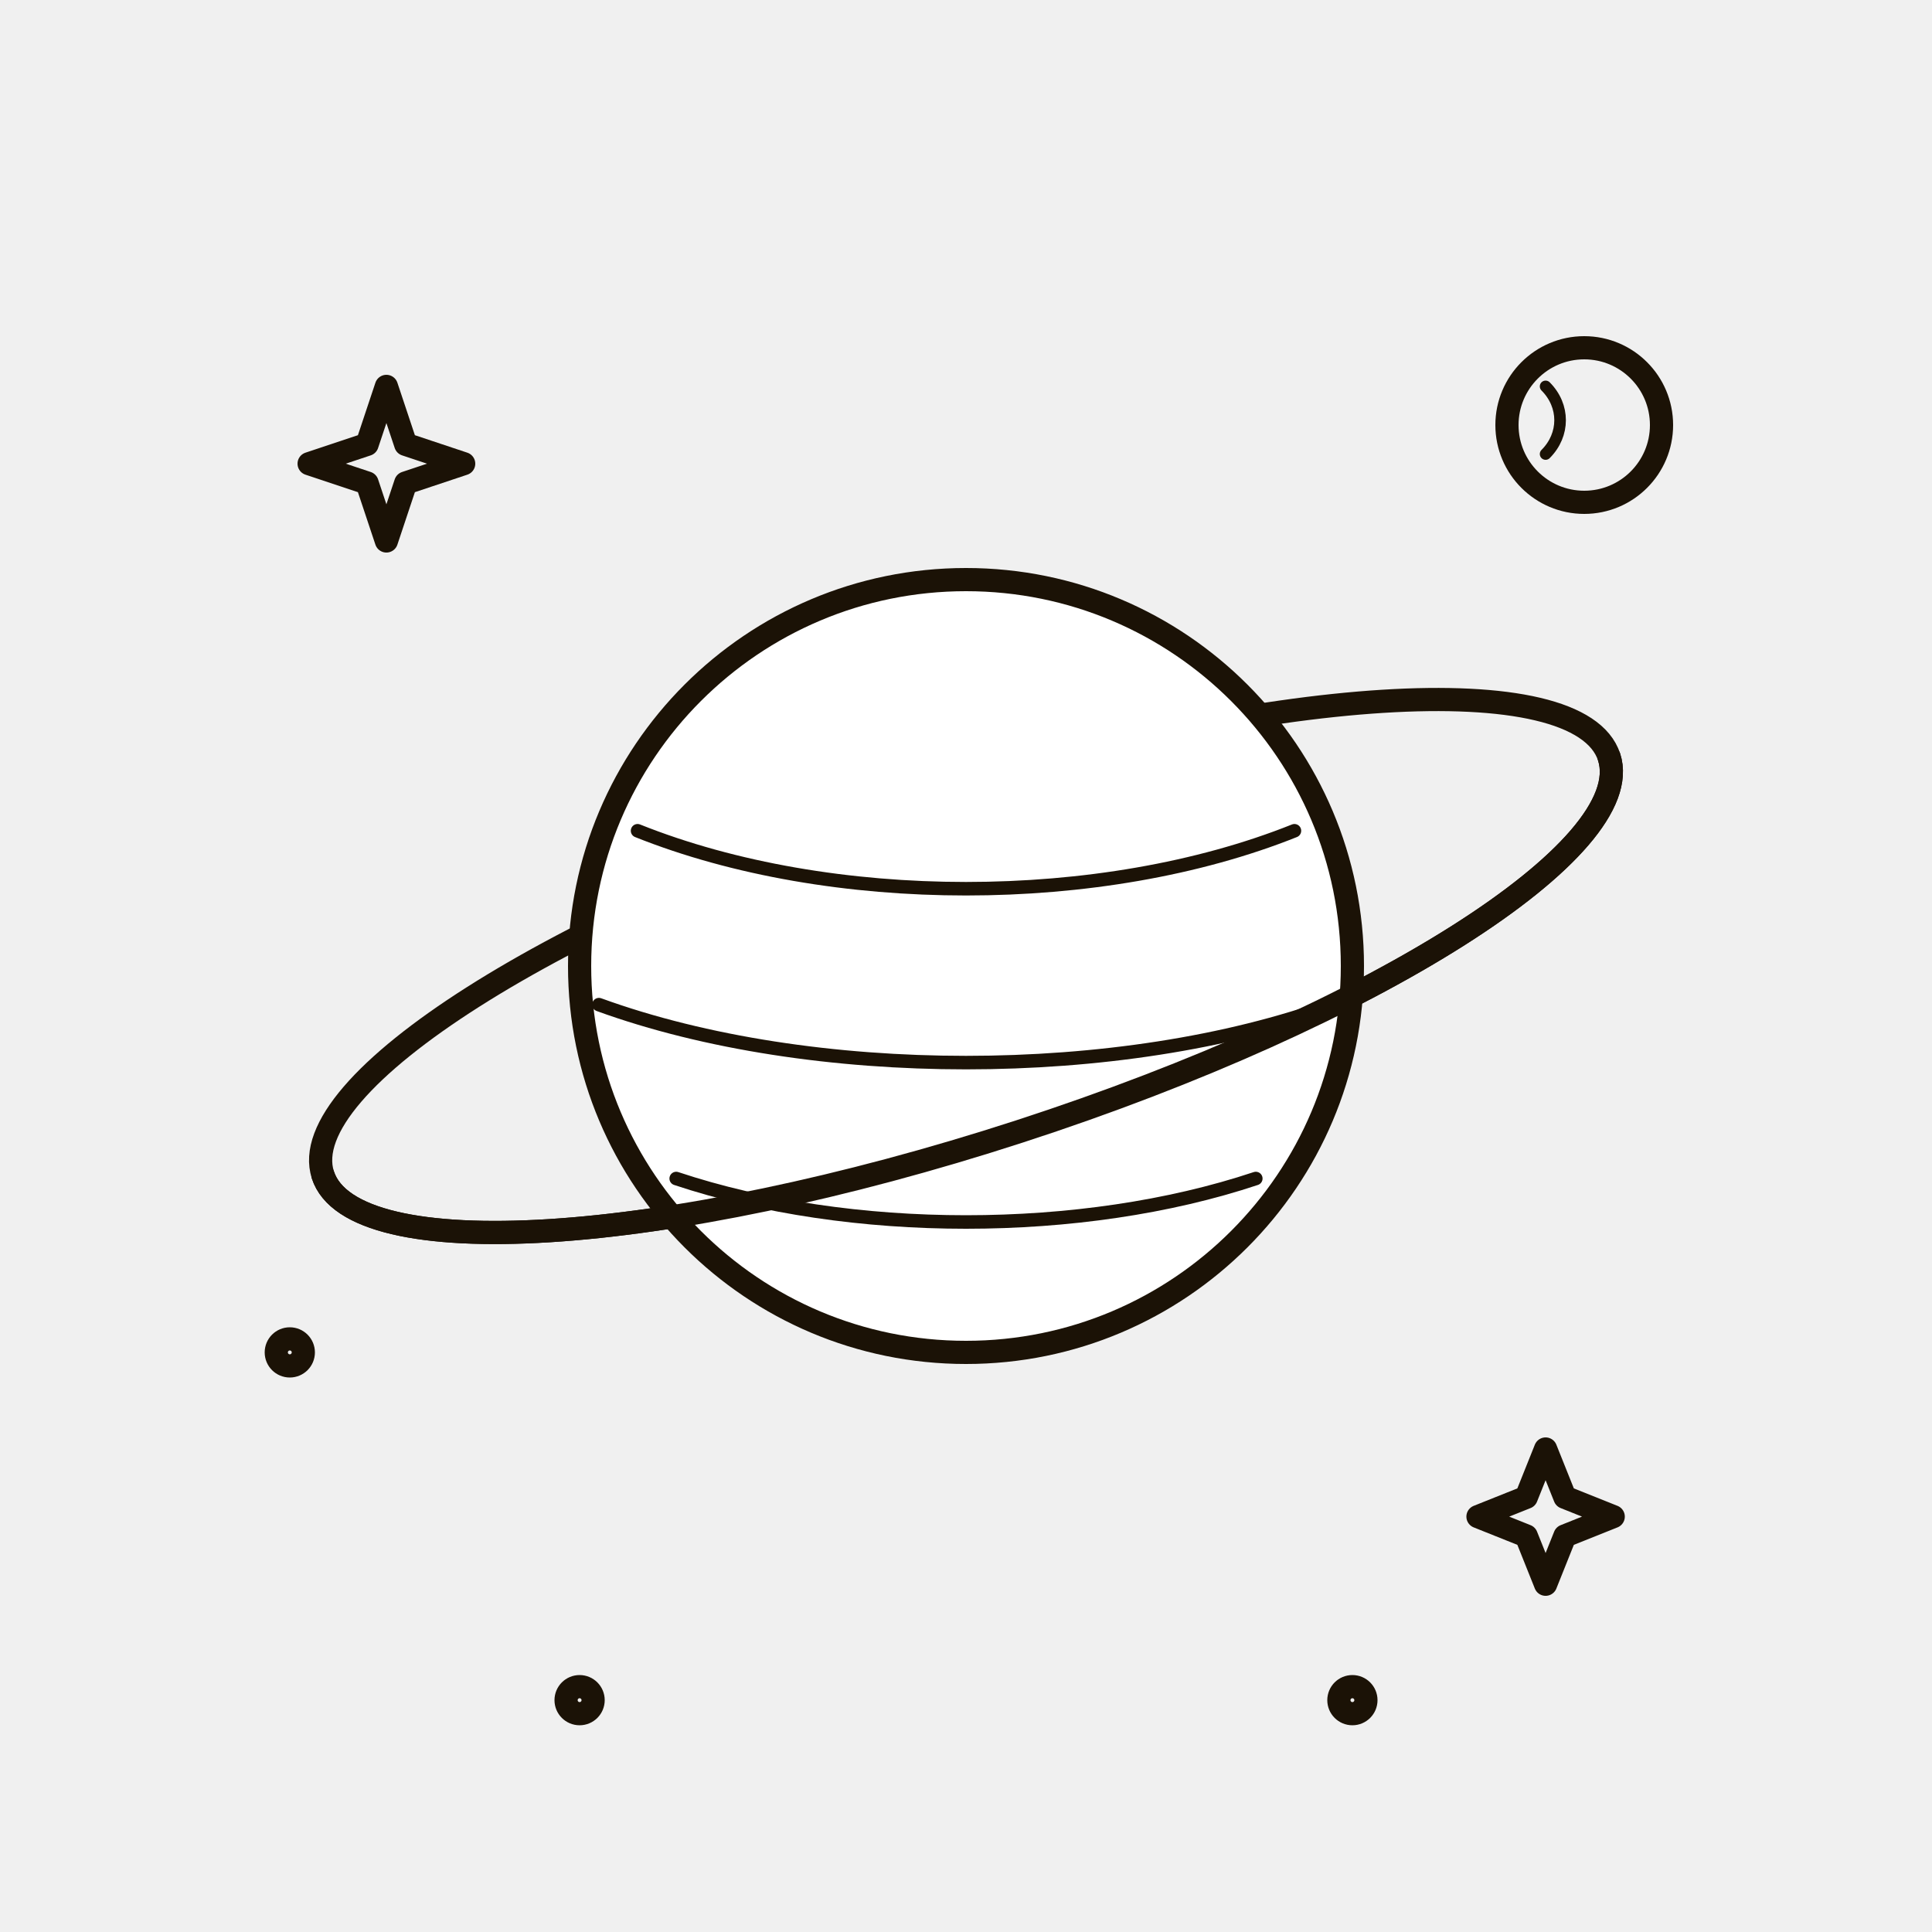
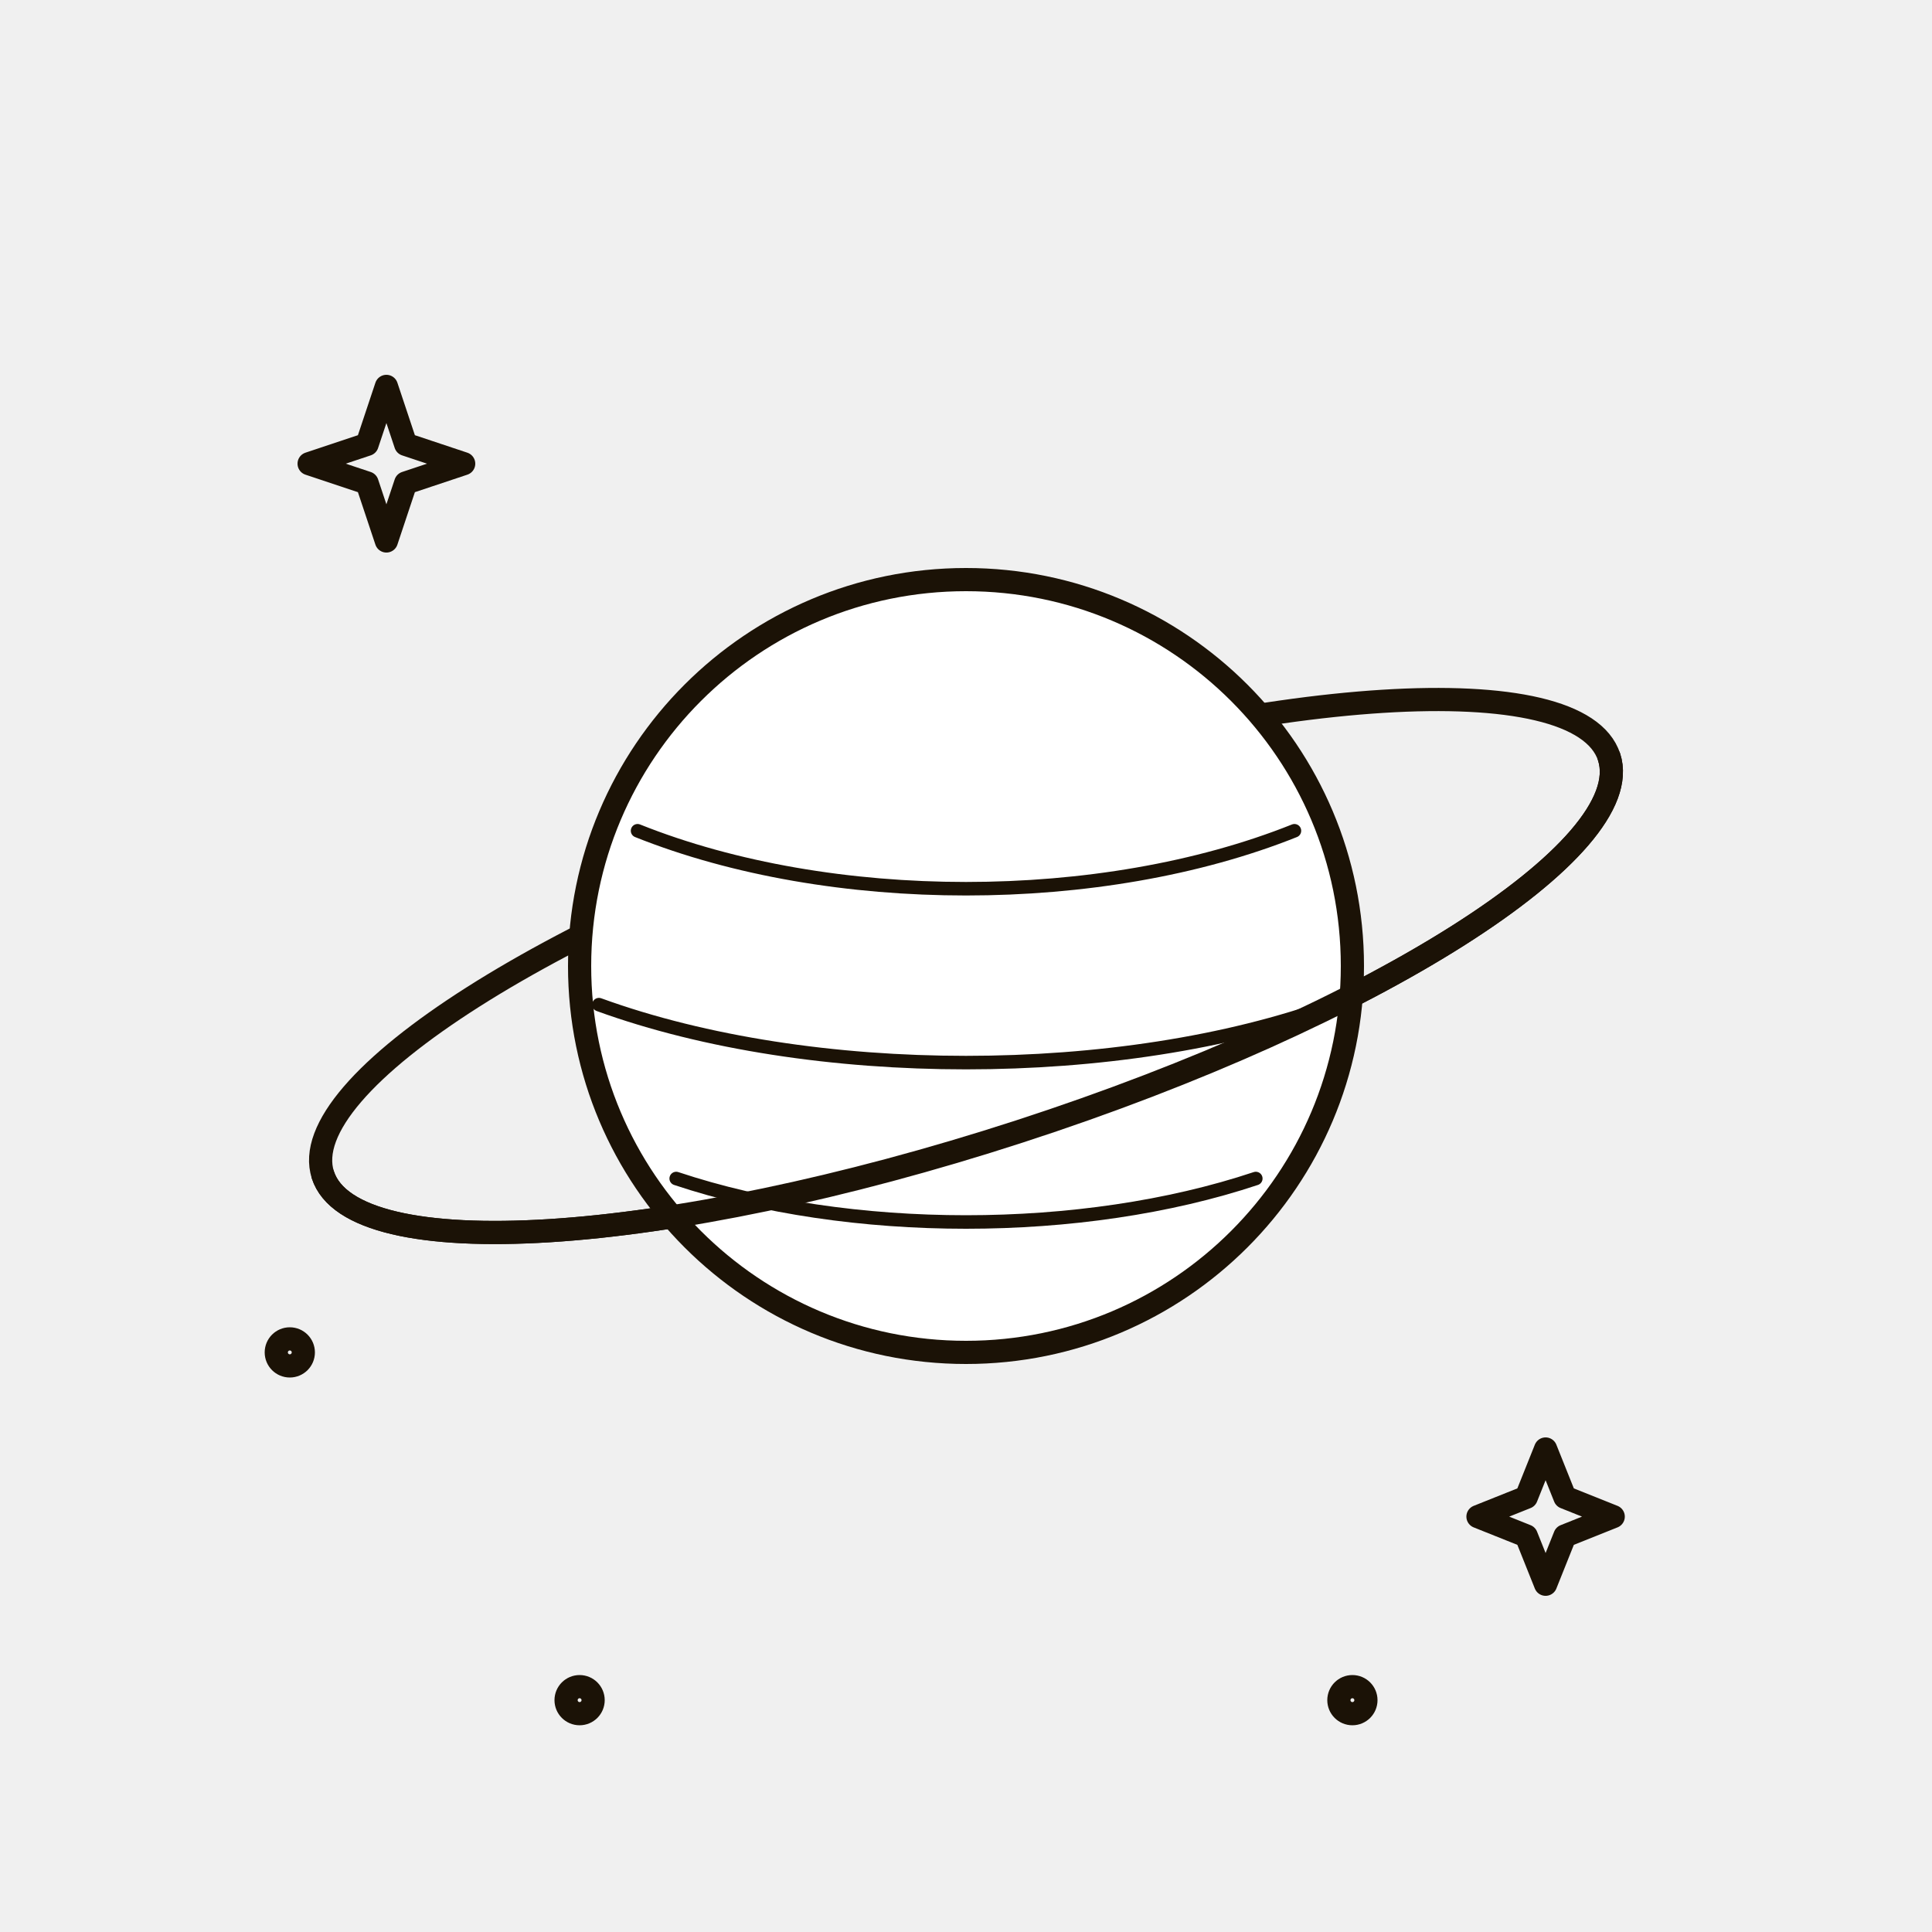
<svg xmlns="http://www.w3.org/2000/svg" viewBox="0 0 200 200">
  <g fill="none" stroke="#1b1206" stroke-width="2.4" stroke-linecap="round" stroke-linejoin="round">
    <g transform="rotate(-18 100 100)">
      <ellipse cx="100" cy="100" rx="70" ry="18" />
    </g>
    <circle cx="100" cy="100" r="40" fill="#ffffff" />
    <path d="M66 86c20 8 48 8 68 0M62 104c22 8 54 8 76 0M70 122c18 6 42 6 60 0" stroke-width="1.4" />
    <g transform="rotate(-18 100 100)">
      <path d="M30 100a70 18 0 0 0 140 0" />
    </g>
-     <circle cx="164" cy="44" r="8" />
-     <path d="M160 40c2 2 2 5 0 7" stroke-width="1.2" />
    <path d="M40 40l2 6 6 2-6 2-2 6-2-6-6-2 6-2z" />
    <path d="M160 150l2 5 5 2-5 2-2 5-2-5-5-2 5-2z" />
    <circle cx="30" cy="140" r="1.4" />
    <circle cx="140" cy="176" r="1.4" />
    <circle cx="60" cy="176" r="1.4" />
  </g>
</svg>
